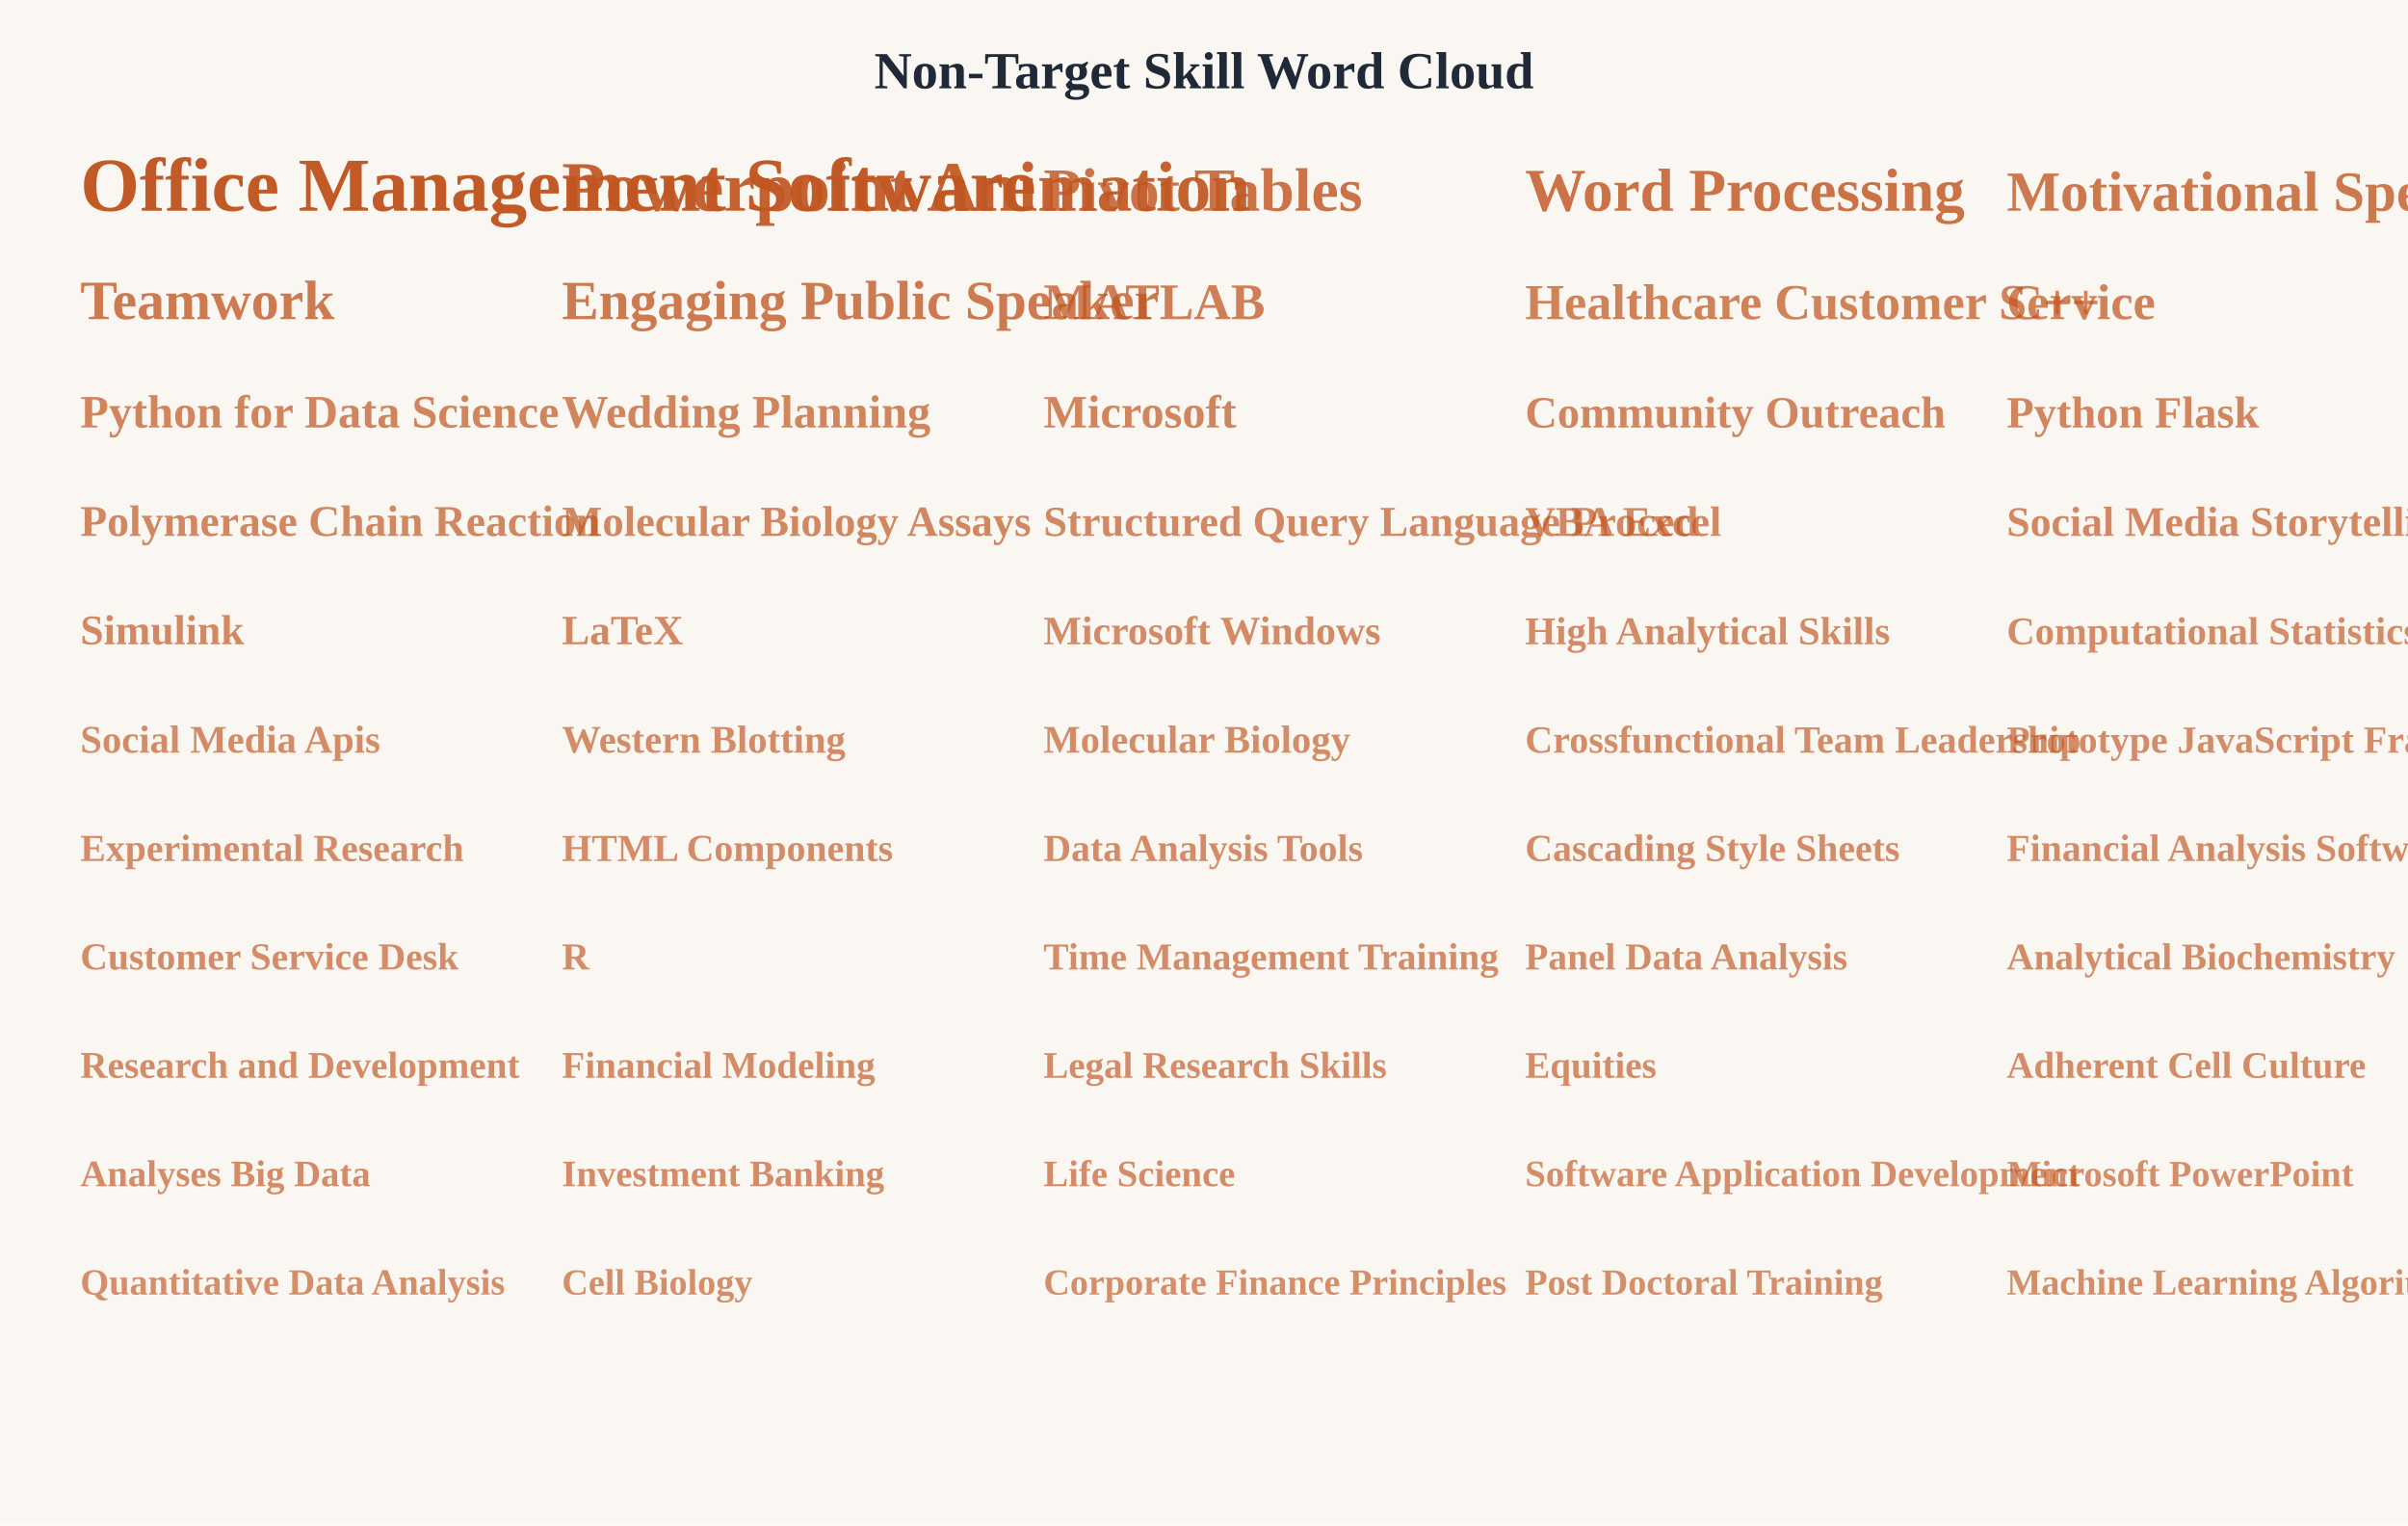
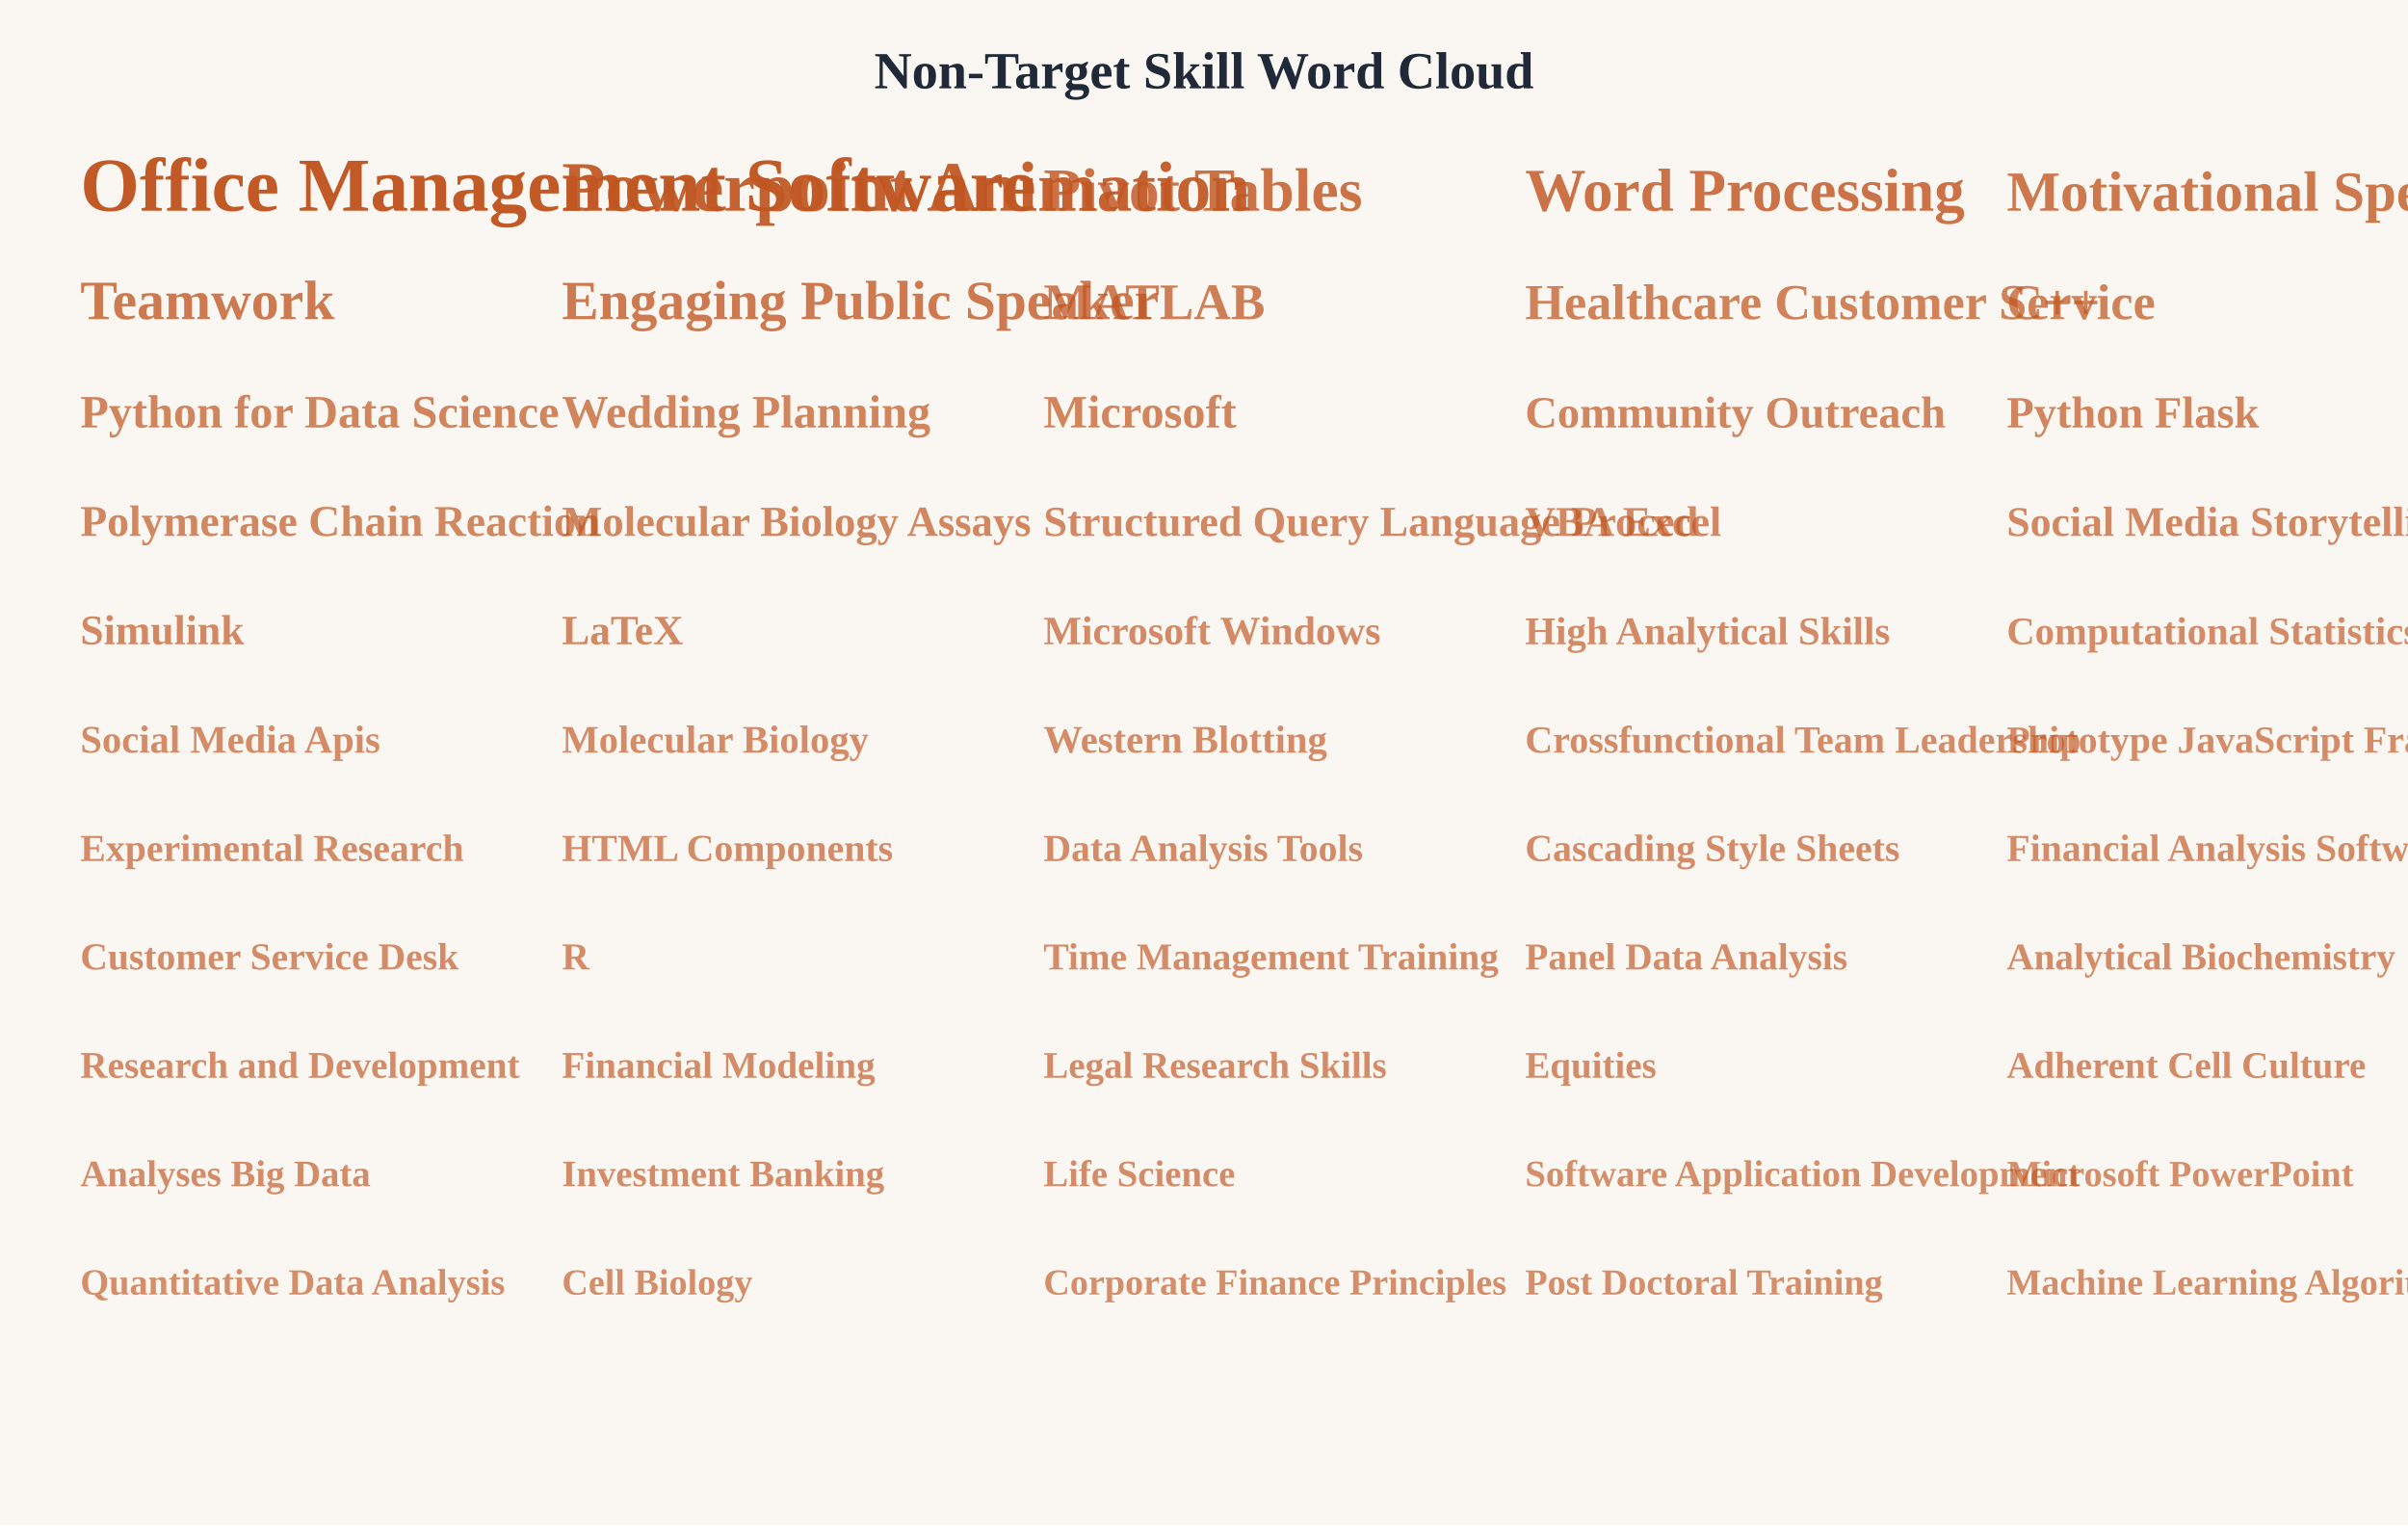
<svg xmlns="http://www.w3.org/2000/svg" width="1200" height="760" viewBox="0 0 1200 760">
  <rect width="1200" height="760" fill="#faf7f2" />
  <text x="600.0" y="44" text-anchor="middle" font-size="26" font-weight="700" fill="#1f2937">Non-Target Skill Word Cloud</text>
  <text x="40.0" y="105.0" font-size="38.0" fill="#c05621" fill-opacity="0.97" font-weight="700">Office Management Software</text>
  <text x="280.0" y="105.0" font-size="35.4" fill="#c05621" fill-opacity="0.92" font-weight="700">Powerpoint Animation</text>
  <text x="520.0" y="105.0" font-size="30.6" fill="#c05621" fill-opacity="0.82" font-weight="700">Pivot Tables</text>
  <text x="760.0" y="105.0" font-size="30.3" fill="#c05621" fill-opacity="0.82" font-weight="700">Word Processing</text>
  <text x="1000.0" y="105.0" font-size="28.3" fill="#c05621" fill-opacity="0.78" font-weight="700">Motivational Speaking</text>
  <text x="40.0" y="159.0" font-size="27.7" fill="#c05621" fill-opacity="0.77" font-weight="700">Teamwork</text>
  <text x="280.0" y="159.0" font-size="27.6" fill="#c05621" fill-opacity="0.77" font-weight="700">Engaging Public Speaker</text>
  <text x="520.0" y="159.0" font-size="25.6" fill="#c05621" fill-opacity="0.74" font-weight="700">MATLAB</text>
  <text x="760.0" y="159.0" font-size="25.1" fill="#c05621" fill-opacity="0.73" font-weight="700">Healthcare Customer Service</text>
  <text x="1000.0" y="159.0" font-size="25.0" fill="#c05621" fill-opacity="0.73" font-weight="700">C++</text>
  <text x="40.0" y="213.0" font-size="23.2" fill="#c05621" fill-opacity="0.71" font-weight="700">Python for Data Science</text>
  <text x="280.0" y="213.0" font-size="23.2" fill="#c05621" fill-opacity="0.71" font-weight="700">Wedding Planning</text>
  <text x="520.0" y="213.0" font-size="23.2" fill="#c05621" fill-opacity="0.71" font-weight="700">Microsoft</text>
  <text x="760.0" y="213.0" font-size="22.3" fill="#c05621" fill-opacity="0.70" font-weight="700">Community Outreach</text>
  <text x="1000.0" y="213.0" font-size="22.3" fill="#c05621" fill-opacity="0.70" font-weight="700">Python Flask</text>
  <text x="40.0" y="267.0" font-size="21.9" fill="#c05621" fill-opacity="0.69" font-weight="700">Polymerase Chain Reaction</text>
  <text x="280.0" y="267.0" font-size="21.4" fill="#c05621" fill-opacity="0.69" font-weight="700">Molecular Biology Assays</text>
  <text x="520.0" y="267.0" font-size="21.3" fill="#c05621" fill-opacity="0.68" font-weight="700">Structured Query Language Proced</text>
  <text x="760.0" y="267.0" font-size="21.1" fill="#c05621" fill-opacity="0.68" font-weight="700">VBA Excel</text>
  <text x="1000.0" y="267.0" font-size="21.0" fill="#c05621" fill-opacity="0.68" font-weight="700">Social Media Storytelling</text>
  <text x="40.0" y="321.0" font-size="21.0" fill="#c05621" fill-opacity="0.68" font-weight="700">Simulink</text>
  <text x="280.0" y="321.0" font-size="20.8" fill="#c05621" fill-opacity="0.68" font-weight="700">LaTeX</text>
  <text x="520.0" y="321.0" font-size="20.1" fill="#c05621" fill-opacity="0.67" font-weight="700">Microsoft Windows</text>
  <text x="760.0" y="321.0" font-size="19.6" fill="#c05621" fill-opacity="0.67" font-weight="700">High Analytical Skills</text>
  <text x="1000.0" y="321.0" font-size="19.5" fill="#c05621" fill-opacity="0.66" font-weight="700">Computational Statistics</text>
  <text x="40.0" y="375.0" font-size="19.5" fill="#c05621" fill-opacity="0.66" font-weight="700">Social Media Apis</text>
-   <text x="280.0" y="375.0" font-size="19.5" fill="#c05621" fill-opacity="0.66" font-weight="700">Western Blotting</text>
-   <text x="520.0" y="375.0" font-size="19.5" fill="#c05621" fill-opacity="0.66" font-weight="700">Molecular Biology</text>
+   <text x="280.0" y="375.0" font-size="19.5" fill="#c05621" fill-opacity="0.66" font-weight="700">Molecular Biology</text>
+   <text x="520.0" y="375.0" font-size="19.5" fill="#c05621" fill-opacity="0.66" font-weight="700">Western Blotting</text>
  <text x="760.0" y="375.0" font-size="19.2" fill="#c05621" fill-opacity="0.66" font-weight="700">Crossfunctional Team Leadership</text>
  <text x="1000.0" y="375.0" font-size="19.1" fill="#c05621" fill-opacity="0.66" font-weight="700">Prototype JavaScript Framework</text>
  <text x="40.0" y="429.0" font-size="19.1" fill="#c05621" fill-opacity="0.66" font-weight="700">Experimental Research</text>
  <text x="280.0" y="429.0" font-size="19.1" fill="#c05621" fill-opacity="0.66" font-weight="700">HTML Components</text>
  <text x="520.0" y="429.0" font-size="19.1" fill="#c05621" fill-opacity="0.66" font-weight="700">Data Analysis Tools</text>
  <text x="760.0" y="429.0" font-size="19.1" fill="#c05621" fill-opacity="0.66" font-weight="700">Cascading Style Sheets</text>
  <text x="1000.0" y="429.0" font-size="19.1" fill="#c05621" fill-opacity="0.66" font-weight="700">Financial Analysis Software</text>
  <text x="40.0" y="483.0" font-size="19.0" fill="#c05621" fill-opacity="0.66" font-weight="700">Customer Service Desk</text>
  <text x="280.0" y="483.0" font-size="19.0" fill="#c05621" fill-opacity="0.66" font-weight="700">R</text>
  <text x="520.0" y="483.0" font-size="18.9" fill="#c05621" fill-opacity="0.66" font-weight="700">Time Management Training</text>
  <text x="760.0" y="483.0" font-size="18.9" fill="#c05621" fill-opacity="0.66" font-weight="700">Panel Data Analysis</text>
  <text x="1000.0" y="483.0" font-size="18.8" fill="#c05621" fill-opacity="0.66" font-weight="700">Analytical Biochemistry</text>
  <text x="40.0" y="537.0" font-size="18.8" fill="#c05621" fill-opacity="0.66" font-weight="700">Research and Development</text>
  <text x="280.0" y="537.0" font-size="18.8" fill="#c05621" fill-opacity="0.66" font-weight="700">Financial Modeling</text>
  <text x="520.0" y="537.0" font-size="18.7" fill="#c05621" fill-opacity="0.66" font-weight="700">Legal Research Skills</text>
  <text x="760.0" y="537.0" font-size="18.7" fill="#c05621" fill-opacity="0.66" font-weight="700">Equities</text>
  <text x="1000.0" y="537.0" font-size="18.7" fill="#c05621" fill-opacity="0.66" font-weight="700">Adherent Cell Culture</text>
  <text x="40.0" y="591.0" font-size="18.6" fill="#c05621" fill-opacity="0.66" font-weight="700">Analyses Big Data</text>
  <text x="280.0" y="591.0" font-size="18.6" fill="#c05621" fill-opacity="0.66" font-weight="700">Investment Banking</text>
  <text x="520.0" y="591.0" font-size="18.6" fill="#c05621" fill-opacity="0.66" font-weight="700">Life Science</text>
  <text x="760.0" y="591.0" font-size="18.6" fill="#c05621" fill-opacity="0.65" font-weight="700">Software Application Development</text>
  <text x="1000.0" y="591.0" font-size="18.4" fill="#c05621" fill-opacity="0.65" font-weight="700">Microsoft PowerPoint</text>
  <text x="40.0" y="645.0" font-size="18.4" fill="#c05621" fill-opacity="0.65" font-weight="700">Quantitative Data Analysis</text>
  <text x="280.0" y="645.0" font-size="18.3" fill="#c05621" fill-opacity="0.65" font-weight="700">Cell Biology</text>
  <text x="520.0" y="645.0" font-size="18.3" fill="#c05621" fill-opacity="0.65" font-weight="700">Corporate Finance Principles</text>
  <text x="760.0" y="645.0" font-size="18.3" fill="#c05621" fill-opacity="0.65" font-weight="700">Post Doctoral Training</text>
  <text x="1000.0" y="645.0" font-size="18.3" fill="#c05621" fill-opacity="0.65" font-weight="700">Machine Learning Algorithms</text>
</svg>
